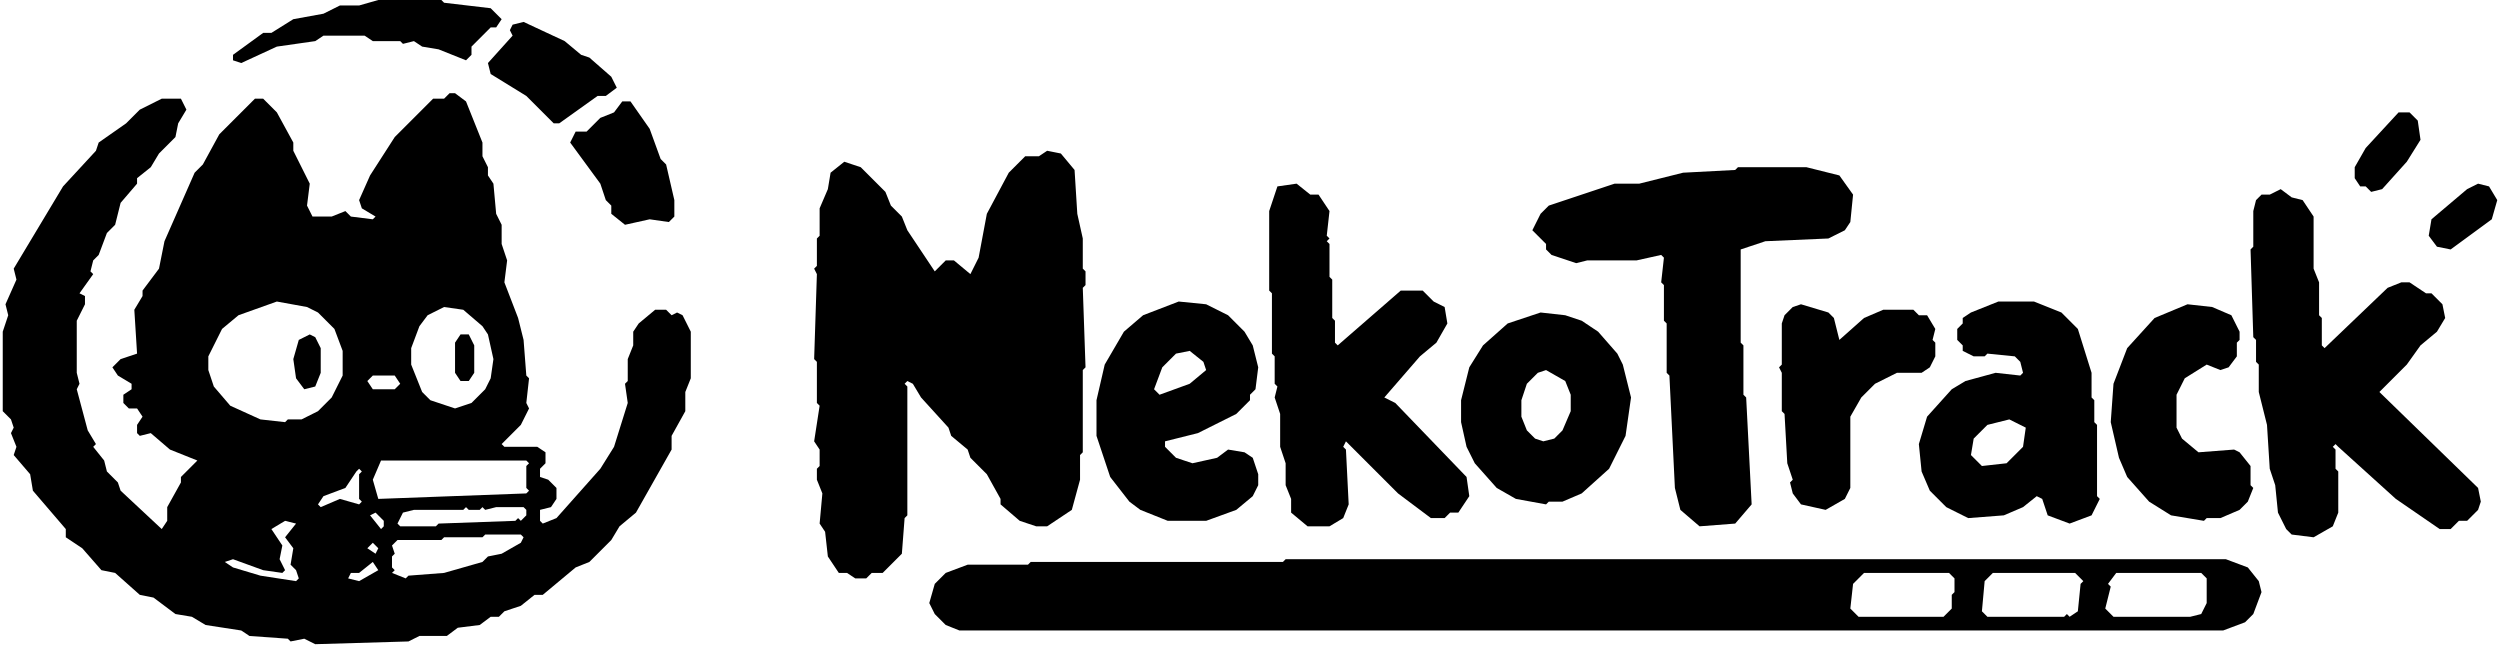
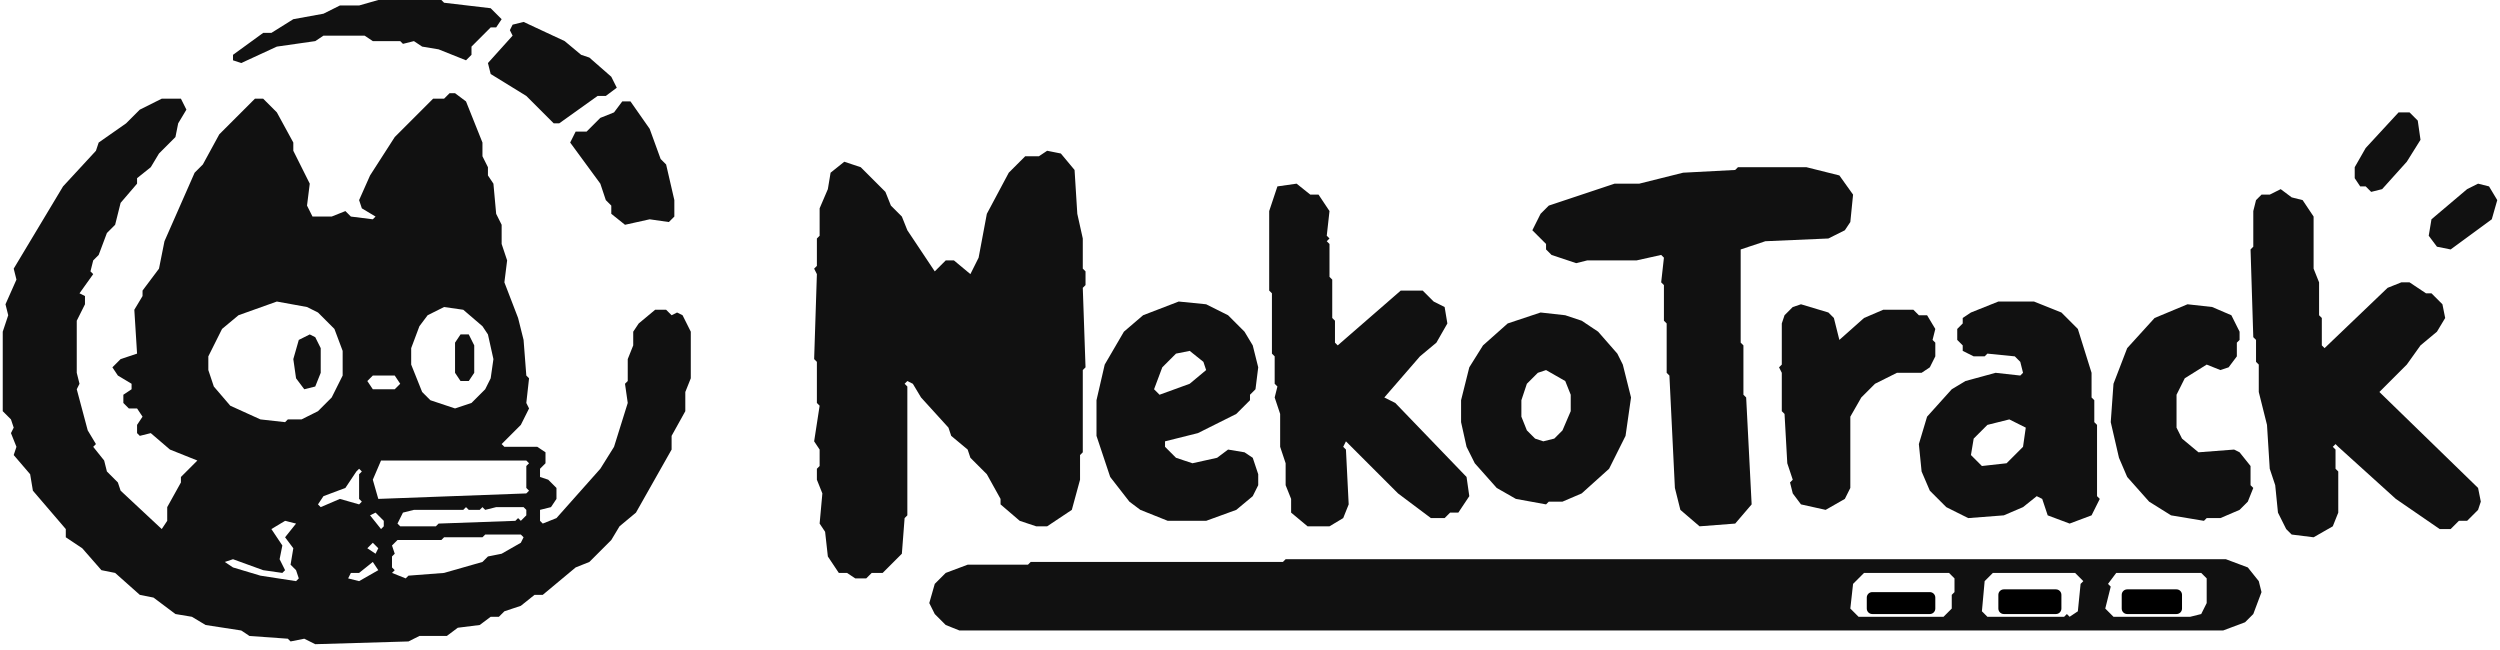
<svg xmlns="http://www.w3.org/2000/svg" width="912" height="237" viewBox="0 0 912 237">
-   <path d="M769 213l3 -4l31 0l2 2l0 9l-2 4l-4 1l-28 0l-3 -3l2 -8Z M724 212l3 -3l30 0l3 3l-1 1l-1 10l-3 2l-1 -1l-1 1l-28 0l-2 -2Z M676 213l4 -4l31 0l2 2l0 5l-1 1l0 5l-3 3l-31 0l-3 -3Z M138 208l-7 4l-4 -1l1 -2l3 0l5 -4Z M339 220l2 4l4 4l5 2l461 0l8 -3l3 -3l3 -8l-1 -4l-4 -5l-8 -3l-343 0l-1 1l-92 0l-1 1l-22 0l-8 3l-4 4Z M136 198l2 2l-1 2l-3 -2Z M191 196l-1 2l-7 4l-5 1l-2 2l-14 4l-13 1l-1 1l-5 -2l1 -1l-1 -1l0 -4l1 -1l-1 -3l2 -2l16 0l1 -1l14 0l1 -1l13 0Z M108 191l-4 5l3 4l-1 6l2 2l1 3l-1 1l-13 -2l-10 -3l-3 -2l3 -1l11 4l7 1l1 -1l-2 -4l1 -5l-4 -6l5 -3Z M135 188l2 -1l3 3l0 2l-1 1Z M192 186l0 2l-2 2l-1 -1l-1 1l-28 1l-1 1l-13 0l-1 -1l2 -4l4 -1l18 0l1 -1l1 1l4 0l1 -1l1 1l4 -1l10 0Z M131 173l0 9l1 1l-1 1l-7 -2l-7 3l-1 -1l2 -3l8 -3l4 -6Z M130 172l1 -1l1 1l-1 1Z M136 175l3 -7l53 0l1 1l-1 1l0 8l1 1l-1 1l-54 2Z M851 163l1 -1l1 1l-1 1Z M739 156l-1 7l-6 6l-9 1l-4 -4l1 -6l5 -5l8 -2Z M134 139l2 -2l8 0l2 3l-2 2l-8 0Z M564 135l7 4l2 5l0 6l-3 7l-3 3l-4 1l-3 -1l-3 -3l-2 -5l0 -6l2 -6l4 -4Z M439 132l1 3l-6 5l-11 4l-2 -2l3 -8l5 -5l5 -1Z M168 122l-2 3l0 11l2 3l3 0l2 -3l0 -10l-2 -4Z M113 122l-4 2l-2 7l1 7l3 4l4 -1l2 -5l0 -9l-2 -4Z M562 114l-12 4l-9 8l-5 8l-3 12l0 8l2 9l3 6l8 9l7 4l11 2l1 -1l5 0l7 -3l10 -9l6 -12l2 -14l-3 -12l-2 -4l-7 -8l-6 -4l-6 -2Z M162 112l7 1l7 6l2 3l2 9l-1 7l-2 4l-5 5l-6 2l-9 -3l-3 -3l-4 -10l0 -6l3 -8l3 -4Z M798 111l-12 5l-10 11l-5 13l-1 14l3 13l3 7l8 9l8 5l12 2l1 -1l5 0l7 -3l3 -3l2 -5l-1 -1l0 -7l-4 -5l-2 -1l-13 1l-6 -5l-2 -4l0 -12l3 -6l8 -5l5 2l3 -1l3 -4l0 -5l1 -1l0 -3l-3 -6l-7 -3Z M703 115l-3 0l-2 -2l-11 0l-7 3l-9 8l-2 -8l-2 -2l-10 -3l-3 1l-3 3l-1 3l0 15l-1 1l1 2l0 14l1 1l1 18l2 6l-1 1l1 4l3 4l9 2l7 -4l2 -4l0 -26l4 -7l5 -5l8 -4l9 0l3 -2l2 -4l0 -5l-1 -1l1 -4Z M101 110l11 2l4 2l6 6l3 8l0 9l-4 8l-5 5l-6 3l-5 0l-1 1l-9 -1l-11 -5l-6 -7l-2 -6l0 -5l5 -10l6 -5Z M719 114l-3 2l0 2l-2 2l0 4l2 2l0 2l4 2l4 0l1 -1l10 1l2 2l1 4l-1 1l-9 -1l-11 3l-5 3l-9 10l-3 10l1 10l3 7l6 6l8 4l13 -1l7 -3l5 -4l2 1l2 6l8 3l8 -3l3 -6l-1 -1l0 -26l-1 -1l0 -8l-1 -1l0 -9l-5 -16l-6 -6l-10 -4l-13 0Z M430 110l-13 5l-7 6l-7 12l-3 13l0 13l5 15l7 9l4 3l10 4l14 0l11 -4l6 -5l2 -4l0 -4l-2 -6l-3 -2l-6 -1l-4 3l-9 2l-6 -2l-4 -4l0 -2l12 -3l14 -7l5 -5l0 -2l2 -2l1 -8l-2 -8l-3 -5l-6 -6l-8 -4Z M825 71l-2 2l-1 4l0 13l-1 1l1 32l1 1l0 8l1 1l0 10l3 12l1 16l2 6l1 10l3 6l2 2l8 1l7 -4l2 -5l0 -15l-1 -1l0 -7l1 -1l21 19l16 11l4 0l3 -3l3 0l4 -4l1 -3l-1 -5l-36 -35l10 -10l5 -7l6 -5l3 -5l-1 -5l-4 -4l-2 0l-6 -4l-3 0l-5 2l-23 22l-1 -1l0 -10l-1 -1l0 -12l-2 -5l0 -19l-4 -6l-4 -1l-4 -3l-4 2Z M908 68l-4 -1l-4 2l-13 11l-1 6l3 4l5 1l15 -11l2 -7Z M466 68l-3 9l0 29l1 1l0 22l1 1l0 10l1 1l-1 4l2 6l0 12l2 6l0 8l2 5l0 5l6 5l8 0l5 -3l2 -5l-1 -20l-1 -1l1 -2l19 19l12 9l5 0l2 -2l3 0l4 -6l-1 -7l-26 -27l-4 -2l13 -15l6 -5l4 -7l-1 -6l-4 -2l-4 -4l-8 0l-23 20l-1 -1l0 -8l-1 -1l0 -14l-1 -1l0 -12l-1 -1l1 -1l-1 -1l1 -9l-4 -6l-3 0l-5 -4Z M671 64l-12 -3l-25 0l-1 1l-19 1l-16 4l-9 0l-24 8l-3 3l-3 6l5 5l0 2l2 2l9 3l4 -1l18 0l9 -2l1 1l-1 9l1 1l0 13l1 1l0 18l1 1l2 41l2 8l7 6l13 -1l6 -7l-2 -39l-1 -1l0 -18l-1 -1l0 -34l9 -3l23 -1l6 -3l2 -3l1 -10Z M387 56l-5 -1l-3 2l-5 0l-6 6l-8 15l-3 16l-3 6l-6 -5l-3 0l-4 4l-10 -15l-2 -5l-4 -4l-2 -5l-9 -9l-6 -2l-5 4l-1 6l-3 7l0 10l-1 1l0 10l-1 1l1 2l-1 31l1 1l0 15l1 1l-2 13l2 3l0 6l-1 1l0 4l2 5l-1 11l2 3l1 9l4 6l3 0l3 2l4 0l2 -2l4 0l7 -7l1 -13l1 -1l0 -47l-1 -1l1 -1l2 1l3 5l10 11l1 3l6 5l1 3l6 6l5 9l0 2l7 6l6 2l4 0l9 -6l3 -11l0 -9l1 -1l0 -30l1 -1l-1 -29l1 -1l0 -5l-1 -1l0 -11l-2 -9l-1 -16Z M879 41l-4 0l-12 13l-4 7l0 4l2 3l2 0l2 2l4 -1l9 -10l5 -8l-1 -7Z M208 52l11 15l2 6l2 2l0 3l5 4l9 -2l7 1l2 -2l0 -6l-3 -13l-2 -2l-4 -11l-7 -10l-3 0l-3 4l-5 2l-5 5l-4 0Z M249 115l-2 -1l-2 1l-2 -2l-4 0l-6 5l-2 3l0 5l-2 5l0 8l-1 1l1 7l-5 16l-5 8l-16 18l-5 2l-1 -1l0 -4l4 -1l2 -3l0 -4l-3 -3l-3 -1l0 -3l2 -2l0 -4l-3 -2l-12 0l-1 -1l7 -7l3 -6l-1 -2l1 -9l-1 -1l-1 -13l-2 -8l-5 -13l1 -8l-2 -6l0 -7l-2 -4l-1 -11l-2 -3l0 -3l-2 -4l0 -5l-6 -15l-4 -3l-2 0l-2 2l-4 0l-14 14l-9 14l-4 9l1 3l5 3l-1 1l-8 -1l-2 -2l-5 2l-7 0l-2 -4l1 -8l-6 -12l0 -3l-6 -11l-5 -5l-3 0l-13 13l-6 11l-3 3l-11 25l-2 10l-6 8l0 2l-3 5l1 16l-6 2l-3 3l2 3l5 3l0 2l-3 2l0 3l2 2l3 0l2 3l-2 3l0 3l1 1l4 -1l7 6l10 4l-6 6l0 2l-5 9l0 5l-2 3l-15 -14l-1 -3l-4 -4l-1 -4l-4 -5l1 -1l-3 -5l-4 -15l1 -2l-1 -4l0 -19l3 -6l0 -3l-2 -1l5 -7l-1 -1l1 -4l2 -2l3 -8l3 -3l2 -8l6 -7l0 -2l5 -4l3 -5l6 -6l1 -5l3 -5l-2 -4l-7 0l-8 4l-5 5l-10 7l-1 3l-12 13l-18 30l1 4l-4 9l1 4l-2 6l0 29l3 3l1 3l-1 2l2 5l-1 3l6 7l1 6l12 14l0 3l6 4l7 8l5 1l9 8l5 1l8 6l6 1l5 3l13 2l3 2l14 1l1 1l5 -1l4 2l34 -1l4 -2l10 0l4 -3l8 -1l4 -3l3 0l2 -2l6 -2l5 -4l3 0l12 -10l5 -2l8 -8l3 -5l6 -5l13 -23l0 -5l5 -9l0 -7l2 -5l0 -17Z M178 23l1 4l13 8l10 10l2 0l14 -10l3 0l4 -3l-2 -4l-8 -7l-3 -1l-6 -5l-15 -7l-4 1l-1 2l1 2Z M183 7l-4 -4l-17 -2l-1 -1l-23 0l-7 2l-7 0l-6 3l-11 2l-8 5l-3 0l-11 8l0 2l3 1l13 -6l14 -2l3 -2l15 0l3 2l10 0l1 1l4 -1l3 2l6 1l10 4l2 -2l0 -3l7 -7l2 0Z" fill="__INK__" fill-rule="evenodd" />
+   <path d="M769 213l3 -4l31 0l2 2l0 9l-2 4l-4 1l-28 0l-3 -3l2 -8Z M724 212l3 -3l30 0l3 3l-1 1l-1 10l-3 2l-1 -1l-1 1l-28 0l-2 -2Z M676 213l4 -4l31 0l2 2l0 5l-1 1l0 5l-3 3l-31 0l-3 -3Z M138 208l-7 4l-4 -1l1 -2l3 0l5 -4Z M339 220l2 4l4 4l5 2l461 0l8 -3l3 -3l3 -8l-1 -4l-4 -5l-8 -3l-343 0l-1 1l-92 0l-1 1l-22 0l-8 3l-4 4Z M136 198l2 2l-1 2l-3 -2Z M191 196l-1 2l-7 4l-5 1l-2 2l-14 4l-13 1l-1 1l-5 -2l1 -1l-1 -1l0 -4l1 -1l-1 -3l2 -2l16 0l1 -1l14 0l1 -1l13 0Z M108 191l-4 5l3 4l-1 6l2 2l1 3l-1 1l-13 -2l-10 -3l-3 -2l3 -1l11 4l7 1l1 -1l-2 -4l1 -5l-4 -6l5 -3Z M135 188l2 -1l3 3l0 2l-1 1Z M192 186l0 2l-2 2l-1 -1l-1 1l-28 1l-1 1l-13 0l-1 -1l2 -4l4 -1l18 0l1 -1l1 1l4 0l1 -1l1 1l4 -1l10 0Z M131 173l0 9l1 1l-1 1l-7 -2l-7 3l-1 -1l2 -3l8 -3l4 -6Z M130 172l1 -1l1 1l-1 1Z M136 175l3 -7l53 0l1 1l-1 1l0 8l1 1l-1 1l-54 2Z M851 163l1 -1l1 1l-1 1Z M739 156l-1 7l-6 6l-9 1l-4 -4l1 -6l5 -5l8 -2Z M134 139l2 -2l8 0l2 3l-2 2l-8 0Z M564 135l7 4l2 5l0 6l-3 7l-3 3l-4 1l-3 -1l-3 -3l-2 -5l0 -6l2 -6l4 -4Z M439 132l1 3l-6 5l-11 4l-2 -2l3 -8l5 -5l5 -1Z M168 122l-2 3l0 11l2 3l3 0l2 -3l0 -10l-2 -4Z M113 122l-4 2l-2 7l1 7l3 4l4 -1l2 -5l0 -9l-2 -4Z M562 114l-12 4l-9 8l-5 8l-3 12l0 8l2 9l3 6l8 9l7 4l11 2l1 -1l5 0l7 -3l10 -9l6 -12l2 -14l-3 -12l-2 -4l-7 -8l-6 -4l-6 -2Z M162 112l7 1l7 6l2 3l2 9l-1 7l-2 4l-5 5l-6 2l-9 -3l-3 -3l-4 -10l0 -6l3 -8l3 -4Z M798 111l-12 5l-10 11l-5 13l-1 14l3 13l3 7l8 9l8 5l12 2l1 -1l5 0l7 -3l3 -3l2 -5l-1 -1l0 -7l-4 -5l-2 -1l-13 1l-6 -5l-2 -4l0 -12l3 -6l8 -5l5 2l3 -1l3 -4l0 -5l1 -1l0 -3l-3 -6l-7 -3Z M703 115l-3 0l-2 -2l-11 0l-7 3l-9 8l-2 -8l-2 -2l-10 -3l-3 1l-3 3l-1 3l0 15l-1 1l1 2l0 14l1 1l1 18l2 6l-1 1l1 4l3 4l9 2l7 -4l2 -4l0 -26l4 -7l5 -5l8 -4l9 0l3 -2l2 -4l0 -5l-1 -1l1 -4Z M101 110l11 2l4 2l6 6l3 8l0 9l-4 8l-5 5l-6 3l-5 0l-1 1l-9 -1l-11 -5l-6 -7l-2 -6l0 -5l5 -10l6 -5Z M719 114l-3 2l0 2l-2 2l0 4l2 2l0 2l4 2l4 0l1 -1l10 1l2 2l1 4l-1 1l-9 -1l-11 3l-5 3l-9 10l-3 10l1 10l3 7l6 6l8 4l13 -1l7 -3l5 -4l2 1l2 6l8 3l8 -3l3 -6l-1 -1l0 -26l-1 -1l0 -8l-1 -1l0 -9l-5 -16l-6 -6l-10 -4l-13 0Z M430 110l-13 5l-7 6l-7 12l-3 13l0 13l5 15l7 9l4 3l10 4l14 0l11 -4l6 -5l2 -4l0 -4l-2 -6l-3 -2l-6 -1l-4 3l-9 2l-6 -2l-4 -4l0 -2l12 -3l14 -7l5 -5l0 -2l2 -2l1 -8l-2 -8l-3 -5l-6 -6l-8 -4Z M825 71l-2 2l-1 4l0 13l-1 1l1 32l1 1l0 8l1 1l0 10l3 12l1 16l2 6l1 10l3 6l2 2l8 1l7 -4l2 -5l0 -15l-1 -1l0 -7l1 -1l21 19l16 11l4 0l3 -3l3 0l4 -4l1 -3l-1 -5l-36 -35l10 -10l5 -7l6 -5l3 -5l-1 -5l-4 -4l-2 0l-6 -4l-3 0l-5 2l-23 22l-1 -1l0 -10l-1 -1l0 -12l-2 -5l0 -19l-4 -6l-4 -1l-4 -3l-4 2Z M908 68l-4 -1l-4 2l-13 11l-1 6l3 4l5 1l15 -11l2 -7Z M466 68l-3 9l0 29l1 1l0 22l1 1l0 10l1 1l-1 4l2 6l0 12l2 6l0 8l2 5l0 5l6 5l8 0l5 -3l2 -5l-1 -20l-1 -1l1 -2l19 19l12 9l5 0l2 -2l3 0l4 -6l-1 -7l-26 -27l-4 -2l13 -15l6 -5l4 -7l-1 -6l-4 -2l-4 -4l-8 0l-23 20l-1 -1l0 -8l-1 -1l0 -14l-1 -1l0 -12l-1 -1l1 -1l-1 -1l1 -9l-4 -6l-3 0l-5 -4Z M671 64l-12 -3l-25 0l-1 1l-19 1l-16 4l-9 0l-24 8l-3 3l-3 6l5 5l0 2l2 2l9 3l4 -1l18 0l9 -2l1 1l-1 9l1 1l0 13l1 1l0 18l1 1l2 41l2 8l7 6l13 -1l6 -7l-2 -39l-1 -1l0 -18l-1 -1l0 -34l9 -3l23 -1l6 -3l2 -3l1 -10Z M387 56l-5 -1l-3 2l-5 0l-6 6l-8 15l-3 16l-3 6l-6 -5l-3 0l-4 4l-10 -15l-2 -5l-4 -4l-2 -5l-9 -9l-6 -2l-5 4l-1 6l-3 7l0 10l-1 1l0 10l-1 1l1 2l-1 31l1 1l0 15l1 1l-2 13l2 3l0 6l-1 1l0 4l2 5l-1 11l2 3l1 9l4 6l3 0l3 2l4 0l2 -2l4 0l7 -7l1 -13l1 -1l0 -47l-1 -1l1 -1l2 1l3 5l10 11l1 3l6 5l1 3l6 6l5 9l0 2l7 6l6 2l4 0l9 -6l3 -11l0 -9l1 -1l0 -30l1 -1l-1 -29l1 -1l0 -5l-1 -1l0 -11l-2 -9l-1 -16Z M879 41l-4 0l-12 13l-4 7l0 4l2 3l2 0l2 2l4 -1l9 -10l5 -8l-1 -7Z M208 52l11 15l2 6l2 2l0 3l5 4l9 -2l7 1l2 -2l0 -6l-3 -13l-2 -2l-4 -11l-7 -10l-3 0l-3 4l-5 2l-5 5l-4 0Z M249 115l-2 -1l-2 1l-2 -2l-4 0l-6 5l-2 3l0 5l-2 5l0 8l-1 1l1 7l-5 16l-5 8l-16 18l-5 2l-1 -1l0 -4l4 -1l2 -3l0 -4l-3 -3l-3 -1l0 -3l2 -2l0 -4l-3 -2l-12 0l-1 -1l7 -7l3 -6l-1 -2l1 -9l-1 -1l-1 -13l-2 -8l-5 -13l1 -8l-2 -6l0 -7l-2 -4l-1 -11l-2 -3l0 -3l-2 -4l0 -5l-6 -15l-4 -3l-2 0l-2 2l-4 0l-14 14l-9 14l-4 9l1 3l5 3l-1 1l-8 -1l-2 -2l-5 2l-7 0l-2 -4l1 -8l-6 -12l0 -3l-6 -11l-5 -5l-3 0l-13 13l-6 11l-3 3l-11 25l-2 10l-6 8l0 2l-3 5l1 16l-6 2l-3 3l2 3l5 3l0 2l-3 2l0 3l2 2l3 0l2 3l-2 3l0 3l1 1l4 -1l7 6l10 4l-6 6l0 2l-5 9l0 5l-2 3l-15 -14l-1 -3l-4 -4l-1 -4l-4 -5l1 -1l-3 -5l-4 -15l1 -2l-1 -4l0 -19l3 -6l0 -3l-2 -1l5 -7l-1 -1l1 -4l2 -2l3 -8l3 -3l2 -8l6 -7l0 -2l5 -4l3 -5l6 -6l1 -5l3 -5l-2 -4l-7 0l-8 4l-5 5l-10 7l-1 3l-12 13l-18 30l1 4l-4 9l1 4l-2 6l0 29l3 3l1 3l-1 2l2 5l-1 3l6 7l1 6l12 14l0 3l6 4l7 8l5 1l9 8l5 1l8 6l6 1l5 3l13 2l3 2l14 1l1 1l5 -1l4 2l34 -1l4 -2l10 0l4 -3l8 -1l4 -3l3 0l2 -2l6 -2l5 -4l3 0l12 -10l5 -2l8 -8l3 -5l6 -5l13 -23l0 -5l5 -9l0 -7l2 -5l0 -17Z M178 23l1 4l13 8l10 10l2 0l14 -10l3 0l4 -3l-2 -4l-8 -7l-3 -1l-6 -5l-15 -7l-4 1l-1 2l1 2Z M183 7l-4 -4l-17 -2l-1 -1l-23 0l-7 2l-7 0l-6 3l-11 2l-8 5l-3 0l-11 8l0 2l3 1l13 -6l14 -2l3 -2l15 0l3 2l10 0l1 1l4 -1l3 2l6 1l10 4l2 -2l0 -3l7 -7l2 0Z" fill="#111111" fill-rule="evenodd" />
+   <rect x="681" y="216" width="25" height="8" rx="2" fill="__ACCENT__" />
+   <rect x="729" y="215" width="23" height="9" rx="2" fill="__ACCENT__" />
+   <rect x="774" y="215" width="22" height="9" rx="2" fill="__ACCENT__" />
</svg>
